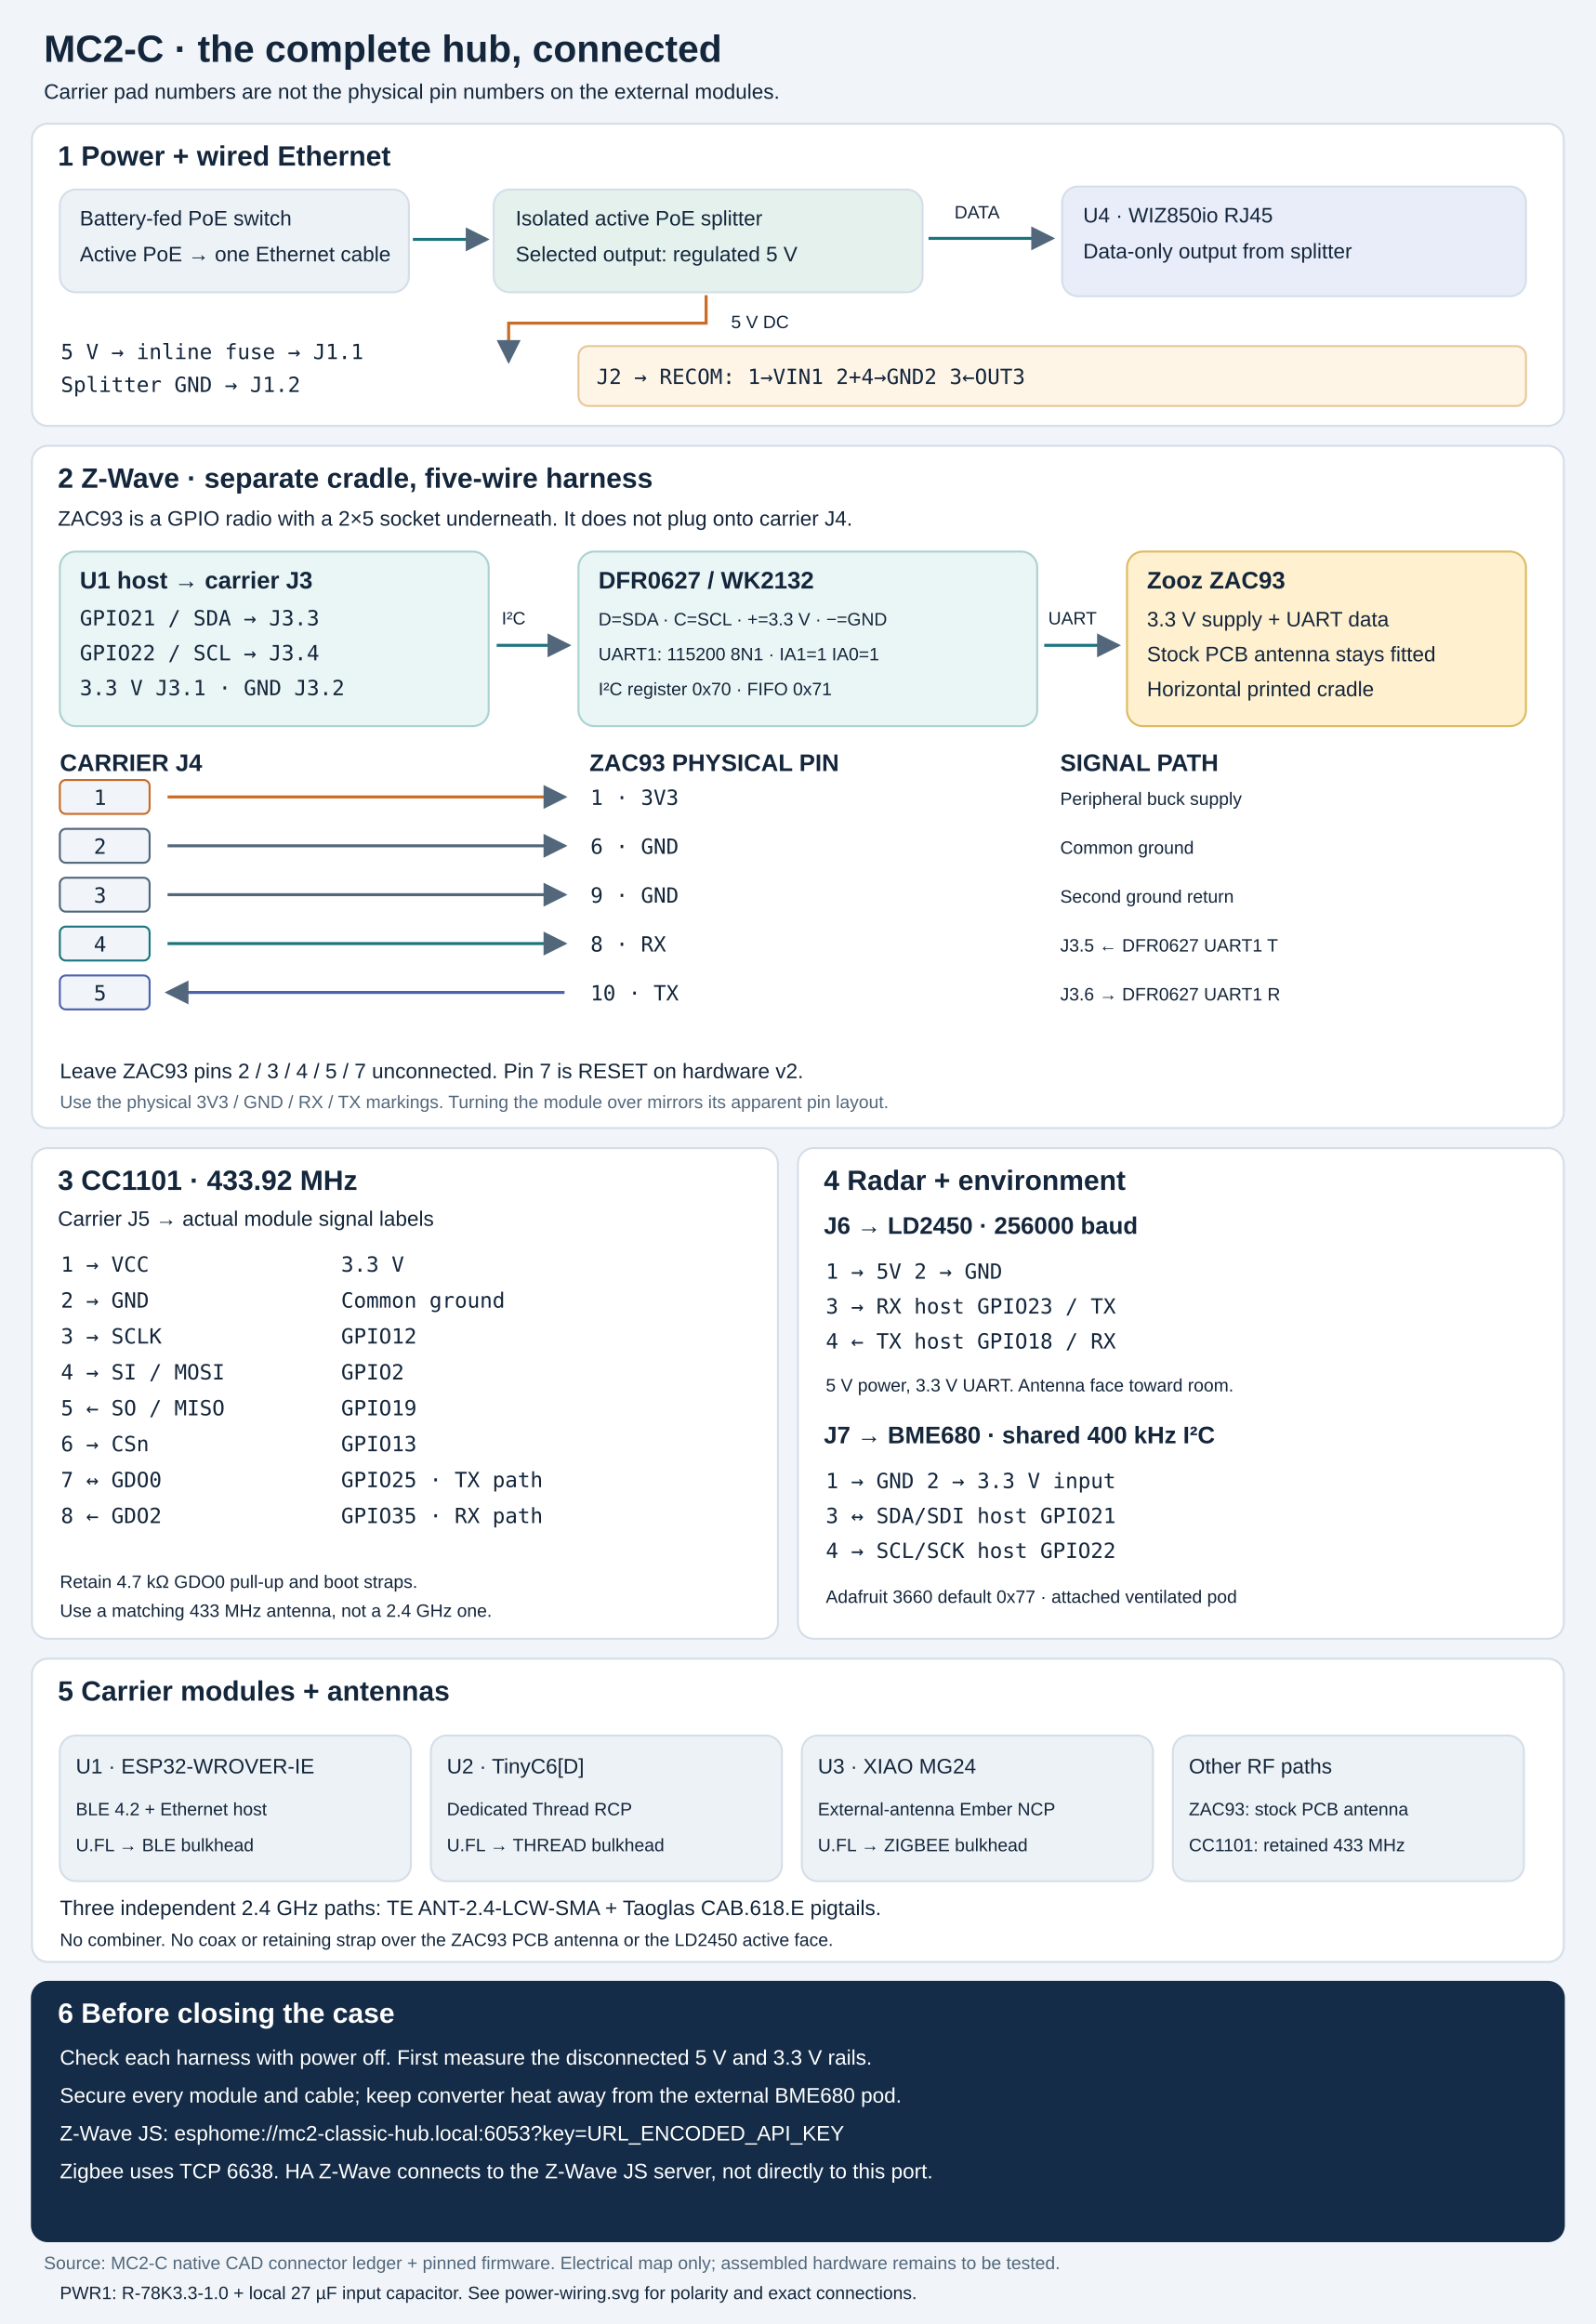
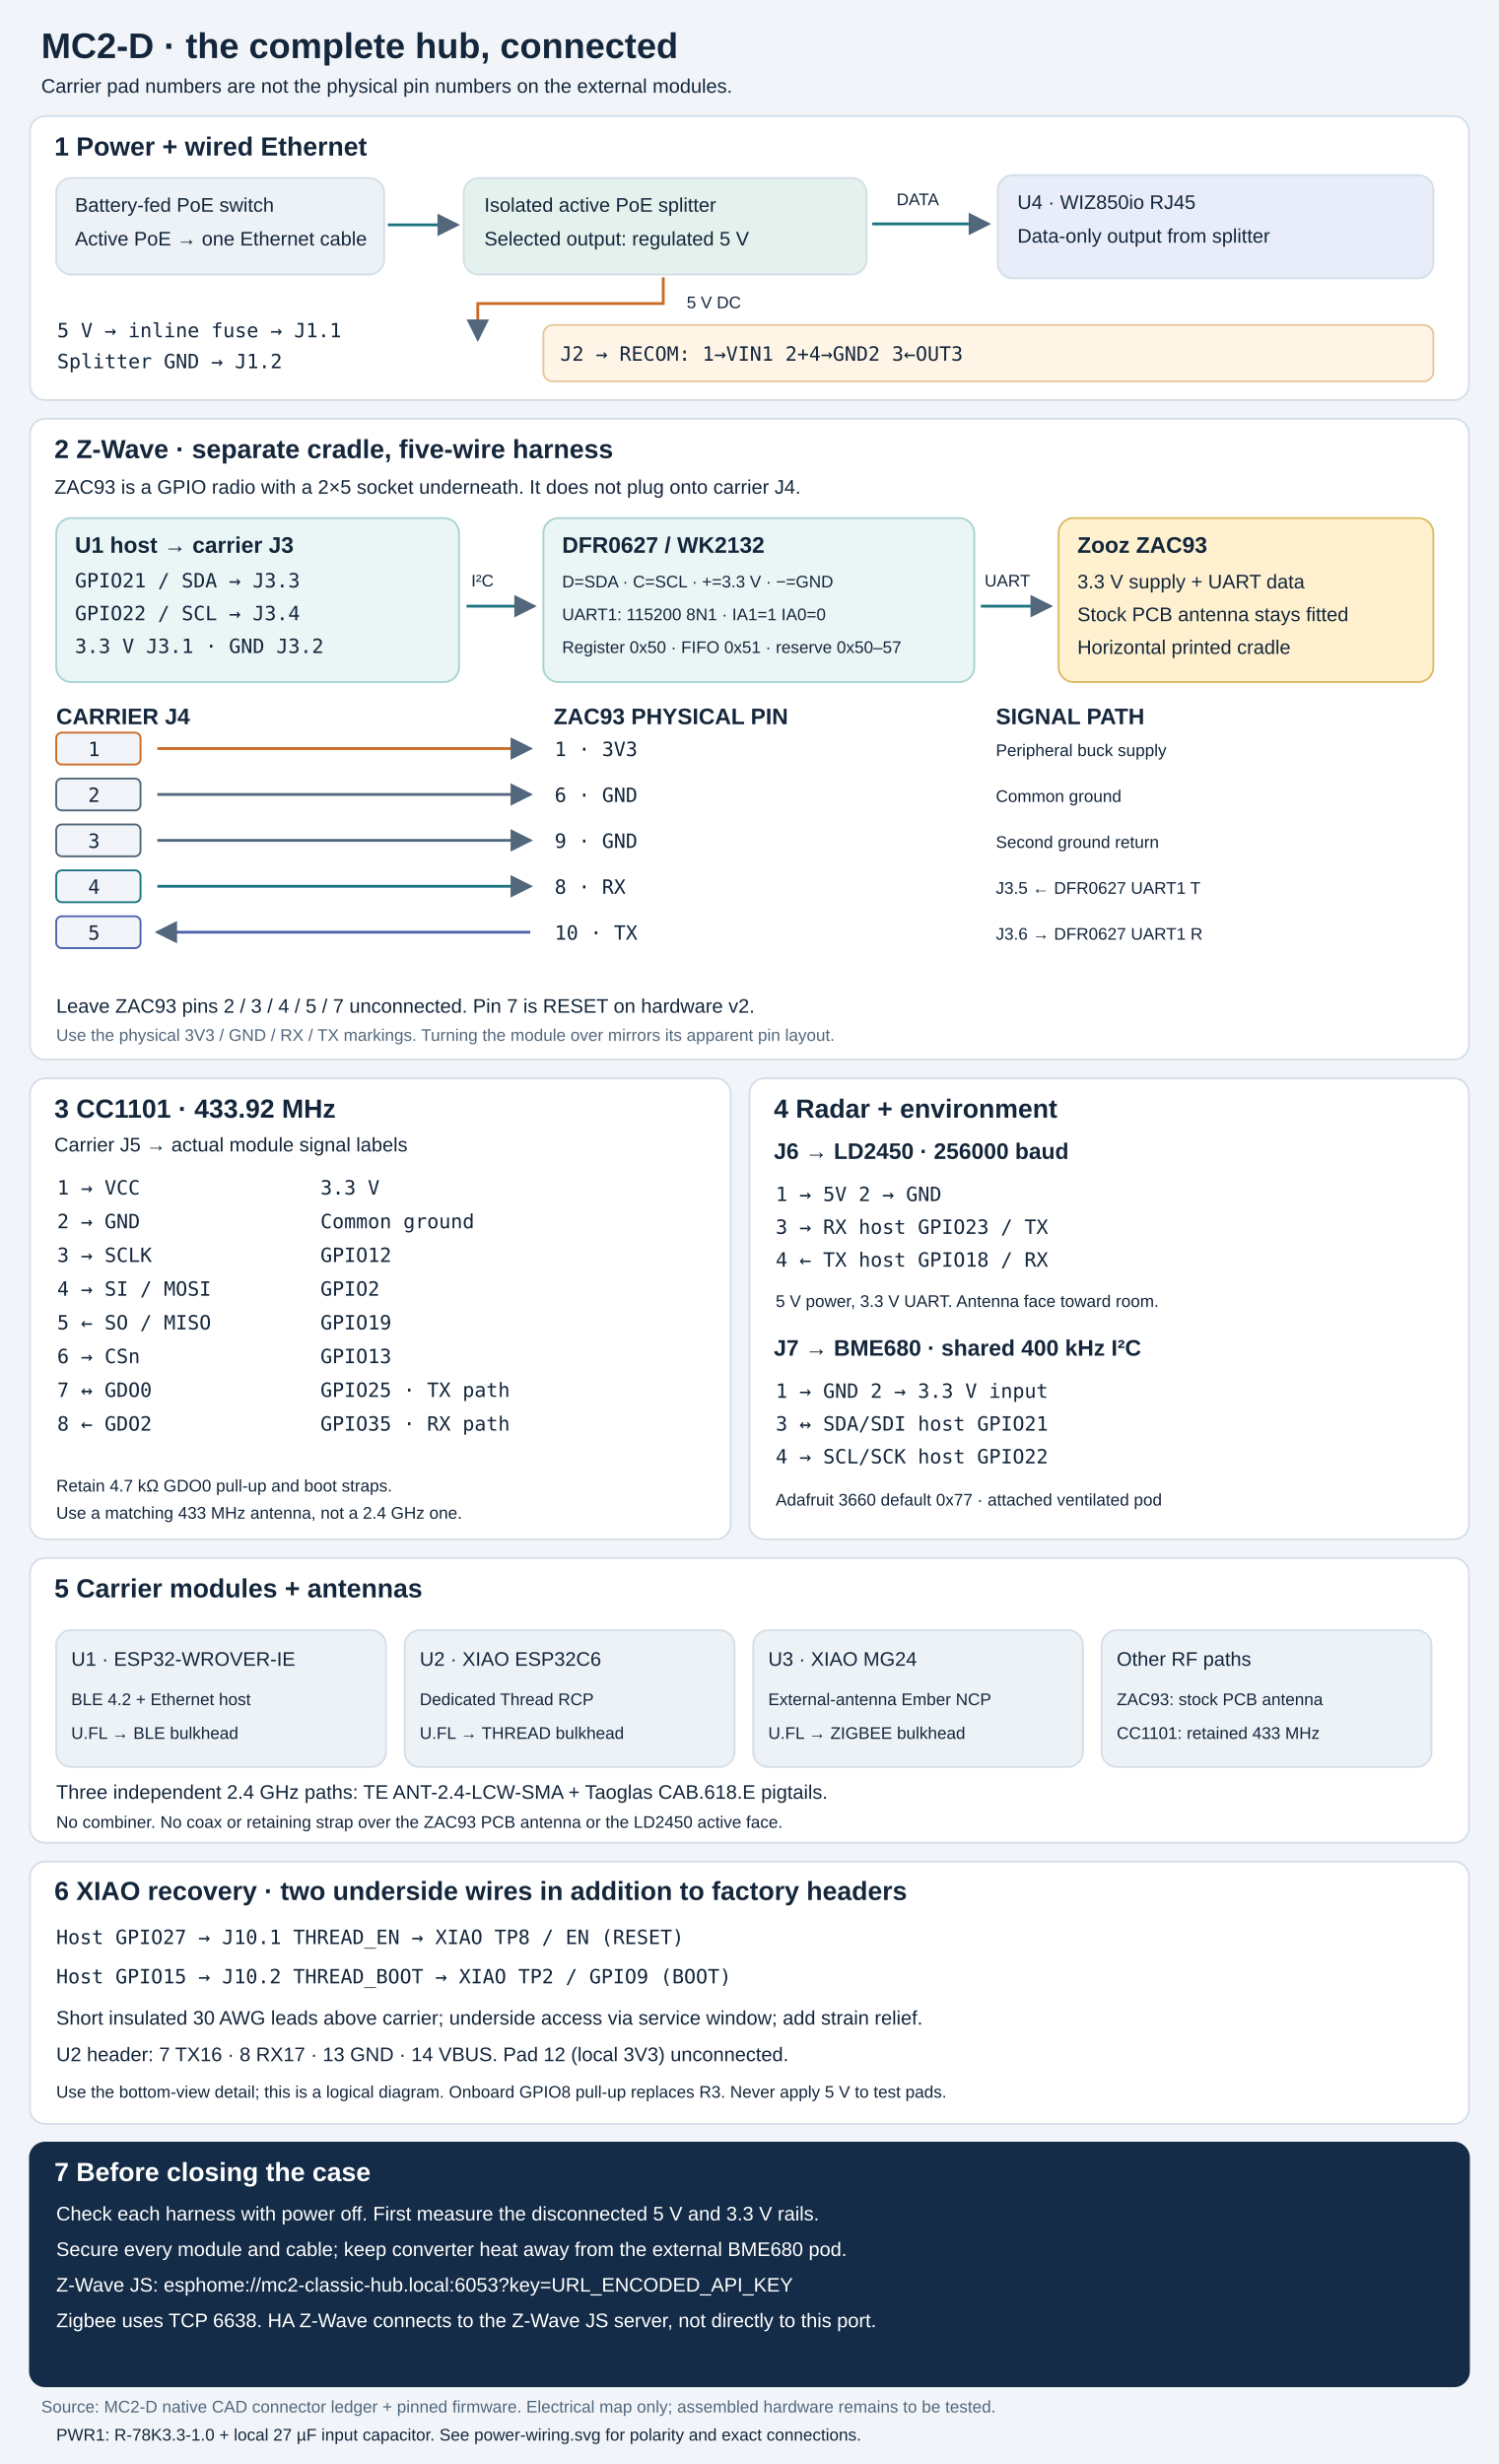
- <svg xmlns="http://www.w3.org/2000/svg" width="1600" height="2330" viewBox="0 0 1600 2330" role="img" aria-labelledby="title desc">
+ <svg xmlns="http://www.w3.org/2000/svg" width="1600" height="2630" viewBox="0 0 1600 2630" role="img" aria-labelledby="title desc">
  <defs>
    <marker id="arrow" markerWidth="8" markerHeight="8" refX="7" refY="4" orient="auto-start-reverse">
      <path d="M0 0 L8 4 L0 8Z" fill="#52677b" />
    </marker>
  </defs>
-   <rect width="1600" height="2330" fill="#f1f5f9" />
+   <rect width="1600" height="2630" fill="#f1f5f9" />
  <style>text{font-family:Arial,Helvetica,sans-serif;fill:#14263b}.title{font-size:38px;font-weight:700}.section{font-size:28px;font-weight:700}.label{font-size:24px;font-weight:700}.body{font-size:21px}.small{font-size:18px}.mono{font-family:Menlo,Consolas,monospace;font-size:21px}.muted{fill:#52677b}.white{fill:white}</style>
-   <text x="44" y="62" class="title">MC2-C · the complete hub, connected</text>
+   <text x="44" y="62" class="title">MC2-D · the complete hub, connected</text>
  <text x="44" y="99" class="body">Carrier pad numbers are not the physical pin numbers on the external modules.</text>
  <rect x="32" y="124" width="1536" height="303" rx="16" fill="#fff" stroke="#d5dee8" stroke-width="2" />
  <text x="58" y="166" class="section">1  Power + wired Ethernet</text>
  <rect x="60" y="190" width="350" height="103" rx="16" fill="#edf2f7" stroke="#d5dee8" stroke-width="2" />
  <text x="80" y="226" class="body">Battery-fed PoE switch</text>
  <text x="80" y="262" class="body">Active PoE → one Ethernet cable</text>
  <rect x="495" y="190" width="430" height="103" rx="16" fill="#e4f1ed" stroke="#d5dee8" stroke-width="2" />
  <text x="517" y="226" class="body">Isolated active PoE splitter</text>
  <text x="517" y="262" class="body">Selected output: regulated 5 V</text>
  <path d="M414 240 L488 240" fill="none" stroke="#1a7480" stroke-width="3" marker-end="url(#arrow)" />
  <rect x="1065" y="187" width="465" height="110" rx="16" fill="#e8edf9" stroke="#d5dee8" stroke-width="2" />
  <text x="1086" y="223" class="body">U4 · WIZ850io RJ45</text>
  <text x="1086" y="259" class="body">Data-only output from splitter</text>
  <path d="M931 239 L1055 239" fill="none" stroke="#1a7480" stroke-width="3" marker-end="url(#arrow)" />
  <text x="957" y="219" class="small">DATA</text>
  <polyline points="708,296 708,324 510,324 510,362" fill="none" stroke="#c96b25" stroke-width="3" marker-end="url(#arrow)" />
  <text x="733" y="329" class="small">5 V DC</text>
  <text x="61" y="360" class="mono">5 V → inline fuse → J1.1</text>
  <text x="61" y="393" class="mono">Splitter GND → J1.2</text>
  <rect x="580" y="347" width="950" height="60" rx="10" fill="#fff5e7" stroke="#e6c79b" stroke-width="2" />
  <text x="598" y="385" class="mono">J2 → RECOM: 1→VIN1   2+4→GND2   3←OUT3</text>
  <rect x="32" y="447" width="1536" height="684" rx="16" fill="#fff" stroke="#d5dee8" stroke-width="2" />
  <text x="58" y="489" class="section">2  Z-Wave · separate cradle, five-wire harness</text>
  <text x="58" y="527" class="body">ZAC93 is a GPIO radio with a 2×5 socket underneath. It does not plug onto carrier J4.</text>
  <rect x="60" y="553" width="430" height="175" rx="16" fill="#eaf5f5" stroke="#abd2d2" stroke-width="2" />
  <text x="80" y="590" class="label">U1 host → carrier J3</text>
  <text x="80" y="627" class="mono">GPIO21 / SDA → J3.3</text>
  <text x="80" y="662" class="mono">GPIO22 / SCL → J3.4</text>
  <text x="80" y="697" class="mono">3.3 V J3.1 · GND J3.2</text>
  <rect x="580" y="553" width="460" height="175" rx="16" fill="#eaf5f5" stroke="#abd2d2" stroke-width="2" />
  <text x="600" y="590" class="label">DFR0627 / WK2132</text>
  <text x="600" y="627" class="small">D=SDA · C=SCL · +=3.3 V · −=GND</text>
-   <text x="600" y="662" class="small">UART1: 115200 8N1 · IA1=1 IA0=1</text>
-   <text x="600" y="697" class="small">I²C register 0x70 · FIFO 0x71</text>
+   <text x="600" y="662" class="small">UART1: 115200 8N1 · IA1=1 IA0=0</text>
+   <text x="600" y="697" class="small">Register 0x50 · FIFO 0x51 · reserve 0x50–57</text>
  <path d="M498 647 L570 647" fill="none" stroke="#1a7480" stroke-width="3" marker-end="url(#arrow)" />
  <text x="503" y="626" class="small">I²C</text>
  <rect x="1130" y="553" width="400" height="175" rx="16" fill="#fff1cf" stroke="#ddba61" stroke-width="2" />
  <text x="1150" y="590" class="label">Zooz ZAC93</text>
  <text x="1150" y="628" class="body">3.3 V supply + UART data</text>
  <text x="1150" y="663" class="body">Stock PCB antenna stays fitted</text>
  <text x="1150" y="698" class="body">Horizontal printed cradle</text>
  <path d="M1047 647 L1121 647" fill="none" stroke="#1a7480" stroke-width="3" marker-end="url(#arrow)" />
  <text x="1051" y="626" class="small">UART</text>
  <text x="60" y="773" class="label">CARRIER J4</text>
  <text x="591" y="773" class="label">ZAC93 PHYSICAL PIN</text>
  <text x="1063" y="773" class="label">SIGNAL PATH</text>
  <rect x="60" y="782" width="90" height="34" rx="6" fill="#f1f5f9" stroke="#c96b25" stroke-width="2" />
  <text x="94" y="807" class="mono">1</text>
  <path d="M168 799 L566 799" fill="none" stroke="#c96b25" stroke-width="3" marker-end="url(#arrow)" />
  <text x="592" y="807" class="mono">1 · 3V3</text>
  <text x="1063" y="807" class="small">Peripheral buck supply</text>
  <rect x="60" y="831" width="90" height="34" rx="6" fill="#f1f5f9" stroke="#52677b" stroke-width="2" />
  <text x="94" y="856" class="mono">2</text>
  <path d="M168 848 L566 848" fill="none" stroke="#52677b" stroke-width="3" marker-end="url(#arrow)" />
  <text x="592" y="856" class="mono">6 · GND</text>
  <text x="1063" y="856" class="small">Common ground</text>
  <rect x="60" y="880" width="90" height="34" rx="6" fill="#f1f5f9" stroke="#52677b" stroke-width="2" />
  <text x="94" y="905" class="mono">3</text>
  <path d="M168 897 L566 897" fill="none" stroke="#52677b" stroke-width="3" marker-end="url(#arrow)" />
  <text x="592" y="905" class="mono">9 · GND</text>
  <text x="1063" y="905" class="small">Second ground return</text>
  <rect x="60" y="929" width="90" height="34" rx="6" fill="#f1f5f9" stroke="#1a7480" stroke-width="2" />
  <text x="94" y="954" class="mono">4</text>
  <path d="M168 946 L566 946" fill="none" stroke="#1a7480" stroke-width="3" marker-end="url(#arrow)" />
  <text x="592" y="954" class="mono">8 · RX</text>
  <text x="1063" y="954" class="small">J3.5 ← DFR0627 UART1 T</text>
  <rect x="60" y="978" width="90" height="34" rx="6" fill="#f1f5f9" stroke="#4b62ae" stroke-width="2" />
  <text x="94" y="1003" class="mono">5</text>
  <path d="M566 995 L168 995" fill="none" stroke="#4b62ae" stroke-width="3" marker-end="url(#arrow)" />
  <text x="592" y="1003" class="mono">10 · TX</text>
  <text x="1063" y="1003" class="small">J3.6 → DFR0627 UART1 R</text>
  <text x="60" y="1081" class="body">Leave ZAC93 pins 2 / 3 / 4 / 5 / 7 unconnected. Pin 7 is RESET on hardware v2.</text>
  <text x="60" y="1111" class="small muted">Use the physical 3V3 / GND / RX / TX markings. Turning the module over mirrors its apparent pin layout.</text>
  <rect x="32" y="1151" width="748" height="492" rx="16" fill="#fff" stroke="#d5dee8" stroke-width="2" />
  <rect x="800" y="1151" width="768" height="492" rx="16" fill="#fff" stroke="#d5dee8" stroke-width="2" />
  <text x="58" y="1193" class="section">3  CC1101 · 433.92 MHz</text>
  <text x="58" y="1229" class="body">Carrier J5 → actual module signal labels</text>
  <text x="61" y="1275" class="mono">1 → VCC</text>
  <text x="342" y="1275" class="mono">3.3 V</text>
  <text x="61" y="1311" class="mono">2 → GND</text>
  <text x="342" y="1311" class="mono">Common ground</text>
  <text x="61" y="1347" class="mono">3 → SCLK</text>
  <text x="342" y="1347" class="mono">GPIO12</text>
  <text x="61" y="1383" class="mono">4 → SI / MOSI</text>
  <text x="342" y="1383" class="mono">GPIO2</text>
  <text x="61" y="1419" class="mono">5 ← SO / MISO</text>
  <text x="342" y="1419" class="mono">GPIO19</text>
  <text x="61" y="1455" class="mono">6 → CSn</text>
  <text x="342" y="1455" class="mono">GPIO13</text>
  <text x="61" y="1491" class="mono">7 ↔ GDO0</text>
  <text x="342" y="1491" class="mono">GPIO25 · TX path</text>
  <text x="61" y="1527" class="mono">8 ← GDO2</text>
  <text x="342" y="1527" class="mono">GPIO35 · RX path</text>
  <text x="60" y="1592" class="small">Retain 4.7 kΩ GDO0 pull-up and boot straps.</text>
  <text x="60" y="1621" class="small">Use a matching 433 MHz antenna, not a 2.4 GHz one.</text>
  <text x="826" y="1193" class="section">4  Radar + environment</text>
  <text x="826" y="1237" class="label">J6 → LD2450 · 256000 baud</text>
  <text x="828" y="1282" class="mono">1 → 5V      2 → GND</text>
  <text x="828" y="1317" class="mono">3 → RX      host GPIO23 / TX</text>
  <text x="828" y="1352" class="mono">4 ← TX      host GPIO18 / RX</text>
  <text x="828" y="1395" class="small">5 V power, 3.3 V UART. Antenna face toward room.</text>
  <text x="826" y="1447" class="label">J7 → BME680 · shared 400 kHz I²C</text>
  <text x="828" y="1492" class="mono">1 → GND     2 → 3.3 V input</text>
  <text x="828" y="1527" class="mono">3 ↔ SDA/SDI  host GPIO21</text>
  <text x="828" y="1562" class="mono">4 → SCL/SCK  host GPIO22</text>
  <text x="828" y="1607" class="small">Adafruit 3660 default 0x77 · attached ventilated pod</text>
  <rect x="32" y="1663" width="1536" height="304" rx="16" fill="#fff" stroke="#d5dee8" stroke-width="2" />
  <text x="58" y="1705" class="section">5  Carrier modules + antennas</text>
  <rect x="60" y="1740" width="352" height="146" rx="16" fill="#edf2f7" stroke="#d5dee8" stroke-width="2" />
  <text x="76" y="1778" class="body">U1 · ESP32-WROVER-IE</text>
  <text x="76" y="1820" class="small">BLE 4.2 + Ethernet host</text>
  <text x="76" y="1856" class="small">U.FL → BLE bulkhead</text>
  <rect x="432" y="1740" width="352" height="146" rx="16" fill="#edf2f7" stroke="#d5dee8" stroke-width="2" />
-   <text x="448" y="1778" class="body">U2 · TinyC6[D]</text>
+   <text x="448" y="1778" class="body">U2 · XIAO ESP32C6</text>
  <text x="448" y="1820" class="small">Dedicated Thread RCP</text>
  <text x="448" y="1856" class="small">U.FL → THREAD bulkhead</text>
  <rect x="804" y="1740" width="352" height="146" rx="16" fill="#edf2f7" stroke="#d5dee8" stroke-width="2" />
  <text x="820" y="1778" class="body">U3 · XIAO MG24</text>
  <text x="820" y="1820" class="small">External-antenna Ember NCP</text>
  <text x="820" y="1856" class="small">U.FL → ZIGBEE bulkhead</text>
  <rect x="1176" y="1740" width="352" height="146" rx="16" fill="#edf2f7" stroke="#d5dee8" stroke-width="2" />
  <text x="1192" y="1778" class="body">Other RF paths</text>
  <text x="1192" y="1820" class="small">ZAC93: stock PCB antenna</text>
  <text x="1192" y="1856" class="small">CC1101: retained 433 MHz</text>
  <text x="60" y="1920" class="body">Three independent 2.4 GHz paths: TE ANT-2.4-LCW-SMA + Taoglas CAB.618.E pigtails.</text>
  <text x="60" y="1951" class="small">No combiner. No coax or retaining strap over the ZAC93 PCB antenna or the LD2450 active face.</text>
-   <rect x="32" y="1987" width="1536" height="260" rx="16" fill="#142c47" stroke="#142c47" stroke-width="2" />
-   <text x="58" y="2028" class="section white">6  Before closing the case</text>
-   <text x="60" y="2070" class="body white">Check each harness with power off. First measure the disconnected 5 V and 3.3 V rails.</text>
-   <text x="60" y="2108" class="body white">Secure every module and cable; keep converter heat away from the external BME680 pod.</text>
-   <text x="60" y="2146" class="body white">Z-Wave JS: esphome://mc2-classic-hub.local:6053?key=URL_ENCODED_API_KEY</text>
-   <text x="60" y="2184" class="body white">Zigbee uses TCP 6638. HA Z-Wave connects to the Z-Wave JS server, not directly to this port.</text>
-   <text x="44" y="2275" class="small muted">Source: MC2-C native CAD connector ledger + pinned firmware. Electrical map only; assembled hardware remains to be tested.</text>
-   <text x="60" y="2305" class="small">PWR1: R-78K3.3-1.0 + local 27 µF input capacitor. See power-wiring.svg for polarity and exact connections.</text>
+   <rect x="32" y="1987" width="1536" height="280" rx="16" fill="#fff" stroke="#d5dee8" stroke-width="2" />
+   <text x="58" y="2028" class="section">6  XIAO recovery · two underside wires in addition to factory headers</text>
+   <text x="60" y="2075" class="mono">Host GPIO27 → J10.1 THREAD_EN   → XIAO TP8 / EN (RESET)</text>
+   <text x="60" y="2117" class="mono">Host GPIO15 → J10.2 THREAD_BOOT → XIAO TP2 / GPIO9 (BOOT)</text>
+   <text x="60" y="2161" class="body">Short insulated 30 AWG leads above carrier; underside access via service window; add strain relief.</text>
+   <text x="60" y="2200" class="body">U2 header: 7 TX16 · 8 RX17 · 13 GND · 14 VBUS. Pad 12 (local 3V3) unconnected.</text>
+   <text x="60" y="2239" class="small">Use the bottom-view detail; this is a logical diagram. Onboard GPIO8 pull-up replaces R3. Never apply 5 V to test pads.</text>
+   <rect x="32" y="2287" width="1536" height="260" rx="16" fill="#142c47" stroke="#142c47" stroke-width="2" />
+   <text x="58" y="2328" class="section white">7  Before closing the case</text>
+   <text x="60" y="2370" class="body white">Check each harness with power off. First measure the disconnected 5 V and 3.3 V rails.</text>
+   <text x="60" y="2408" class="body white">Secure every module and cable; keep converter heat away from the external BME680 pod.</text>
+   <text x="60" y="2446" class="body white">Z-Wave JS: esphome://mc2-classic-hub.local:6053?key=URL_ENCODED_API_KEY</text>
+   <text x="60" y="2484" class="body white">Zigbee uses TCP 6638. HA Z-Wave connects to the Z-Wave JS server, not directly to this port.</text>
+   <text x="44" y="2575" class="small muted">Source: MC2-D native CAD connector ledger + pinned firmware. Electrical map only; assembled hardware remains to be tested.</text>
+   <text x="60" y="2605" class="small">PWR1: R-78K3.3-1.0 + local 27 µF input capacitor. See power-wiring.svg for polarity and exact connections.</text>
</svg>
